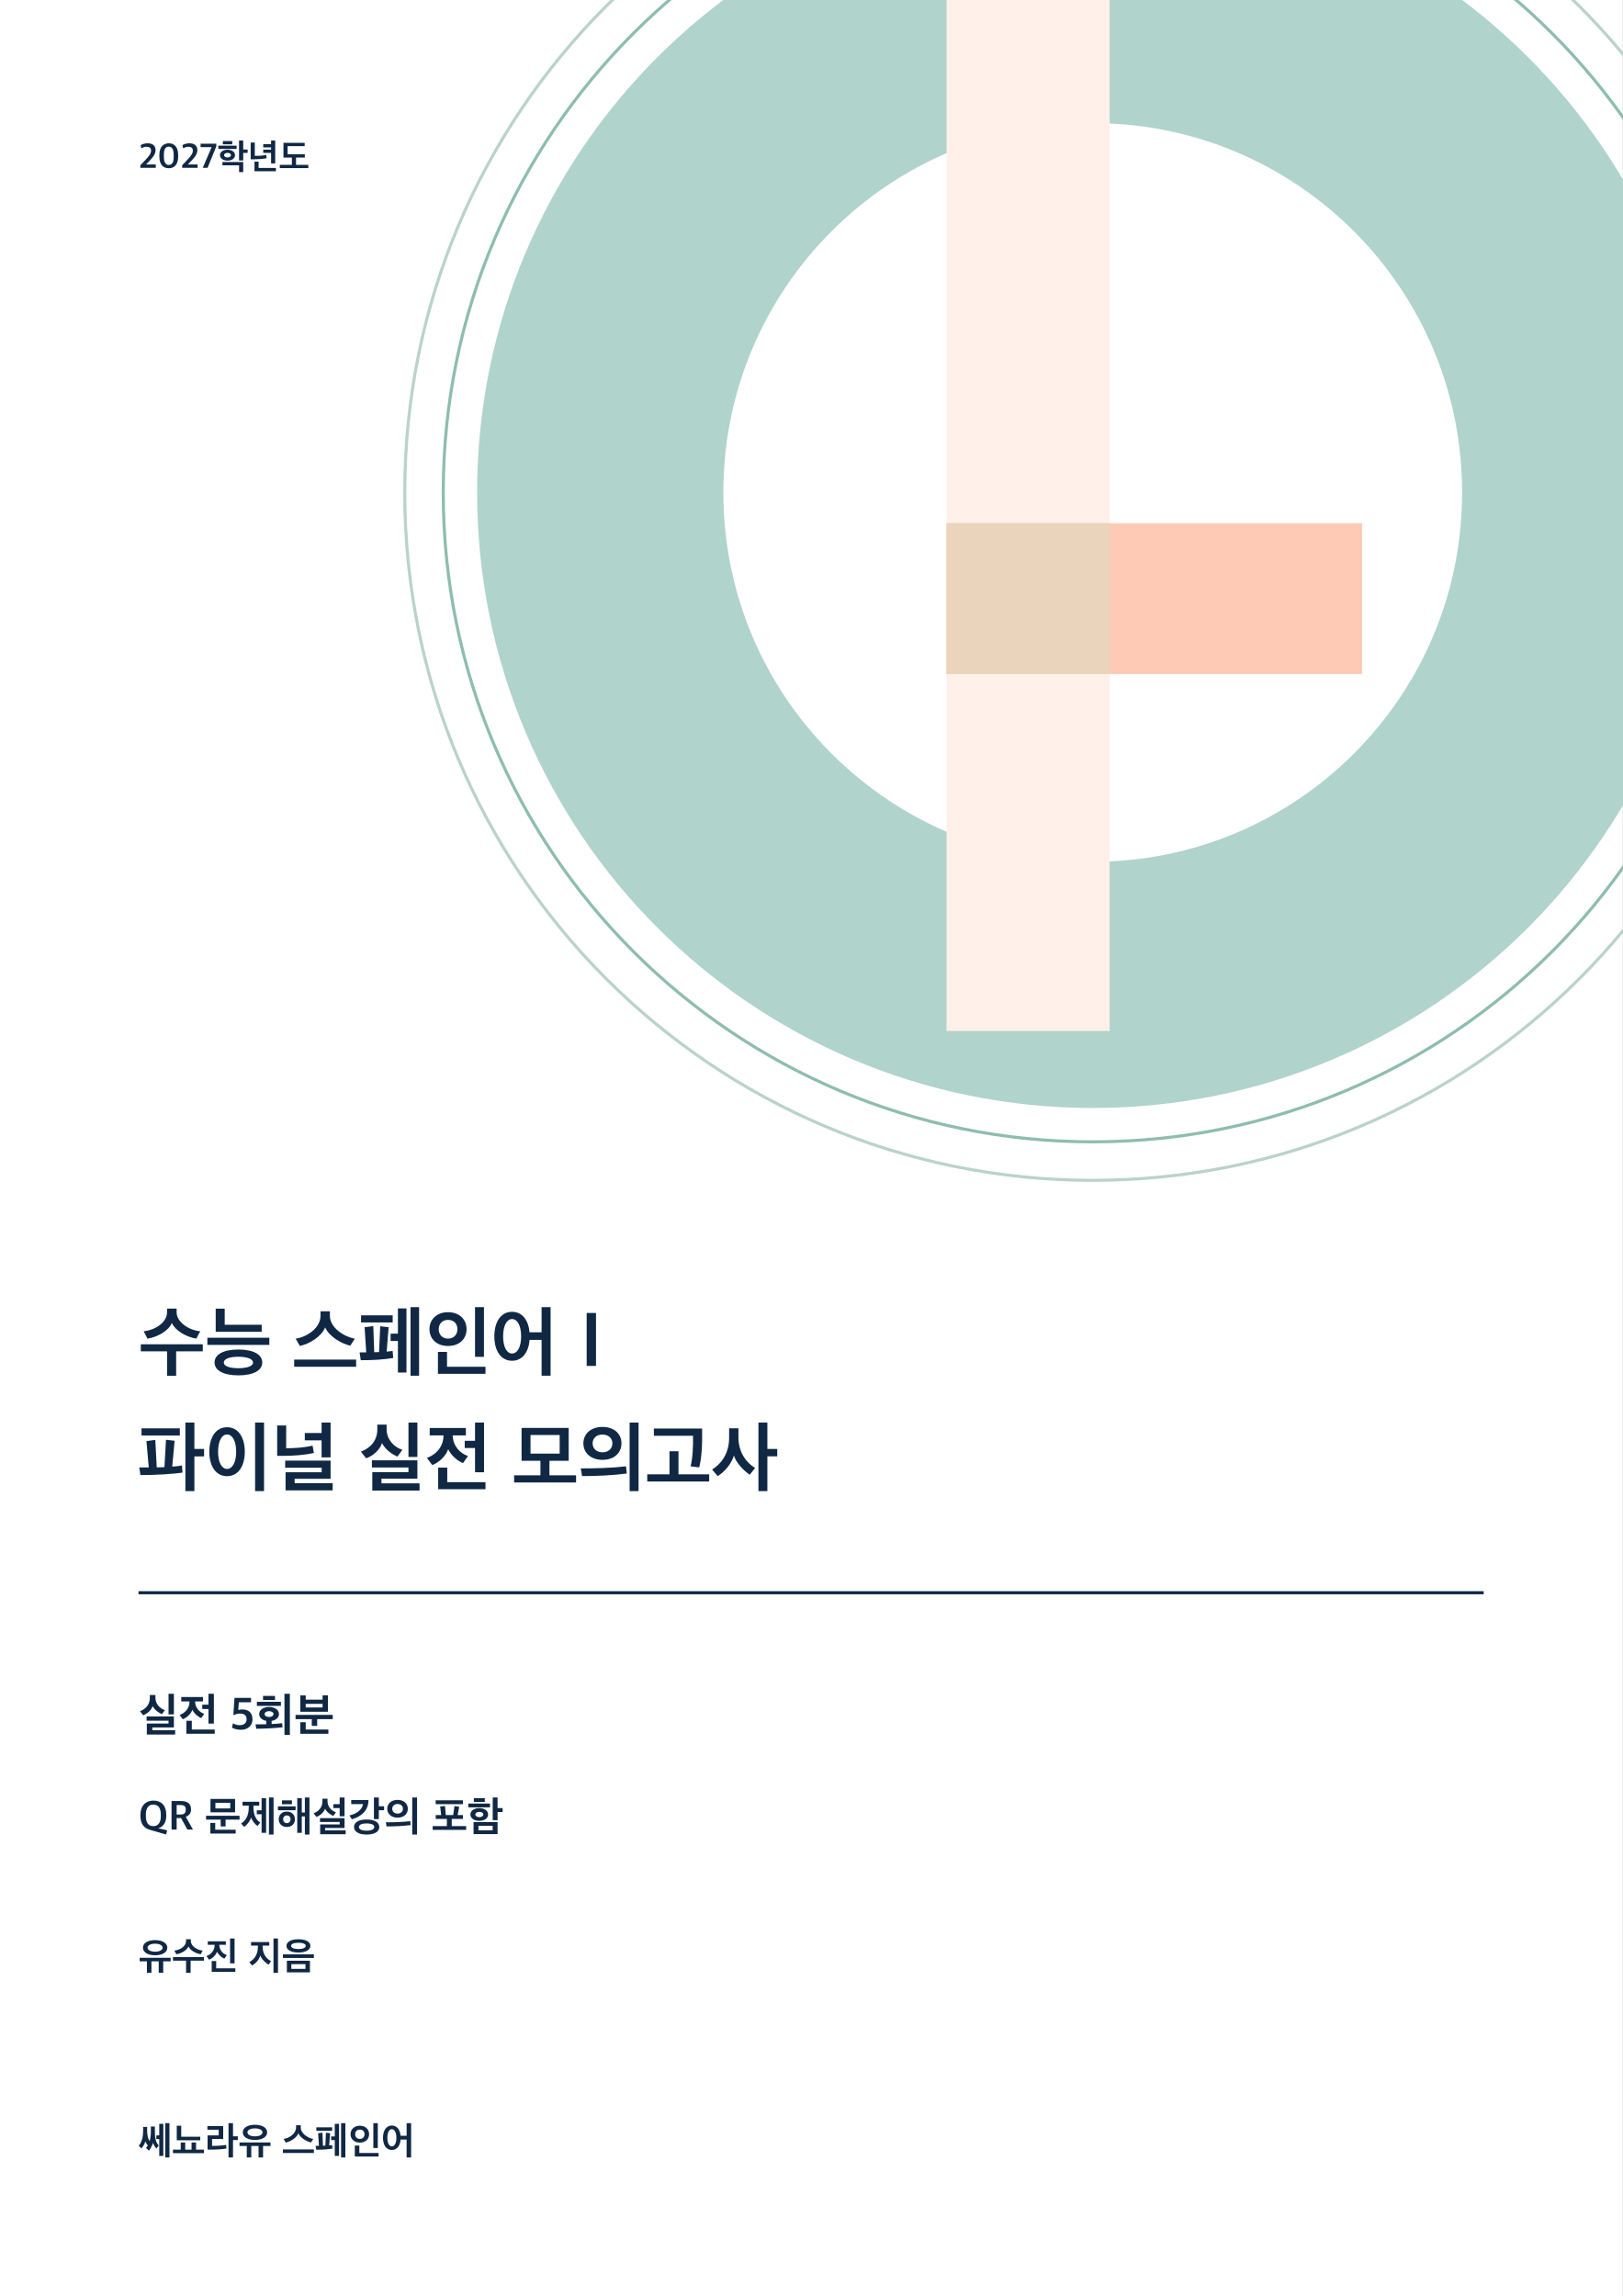
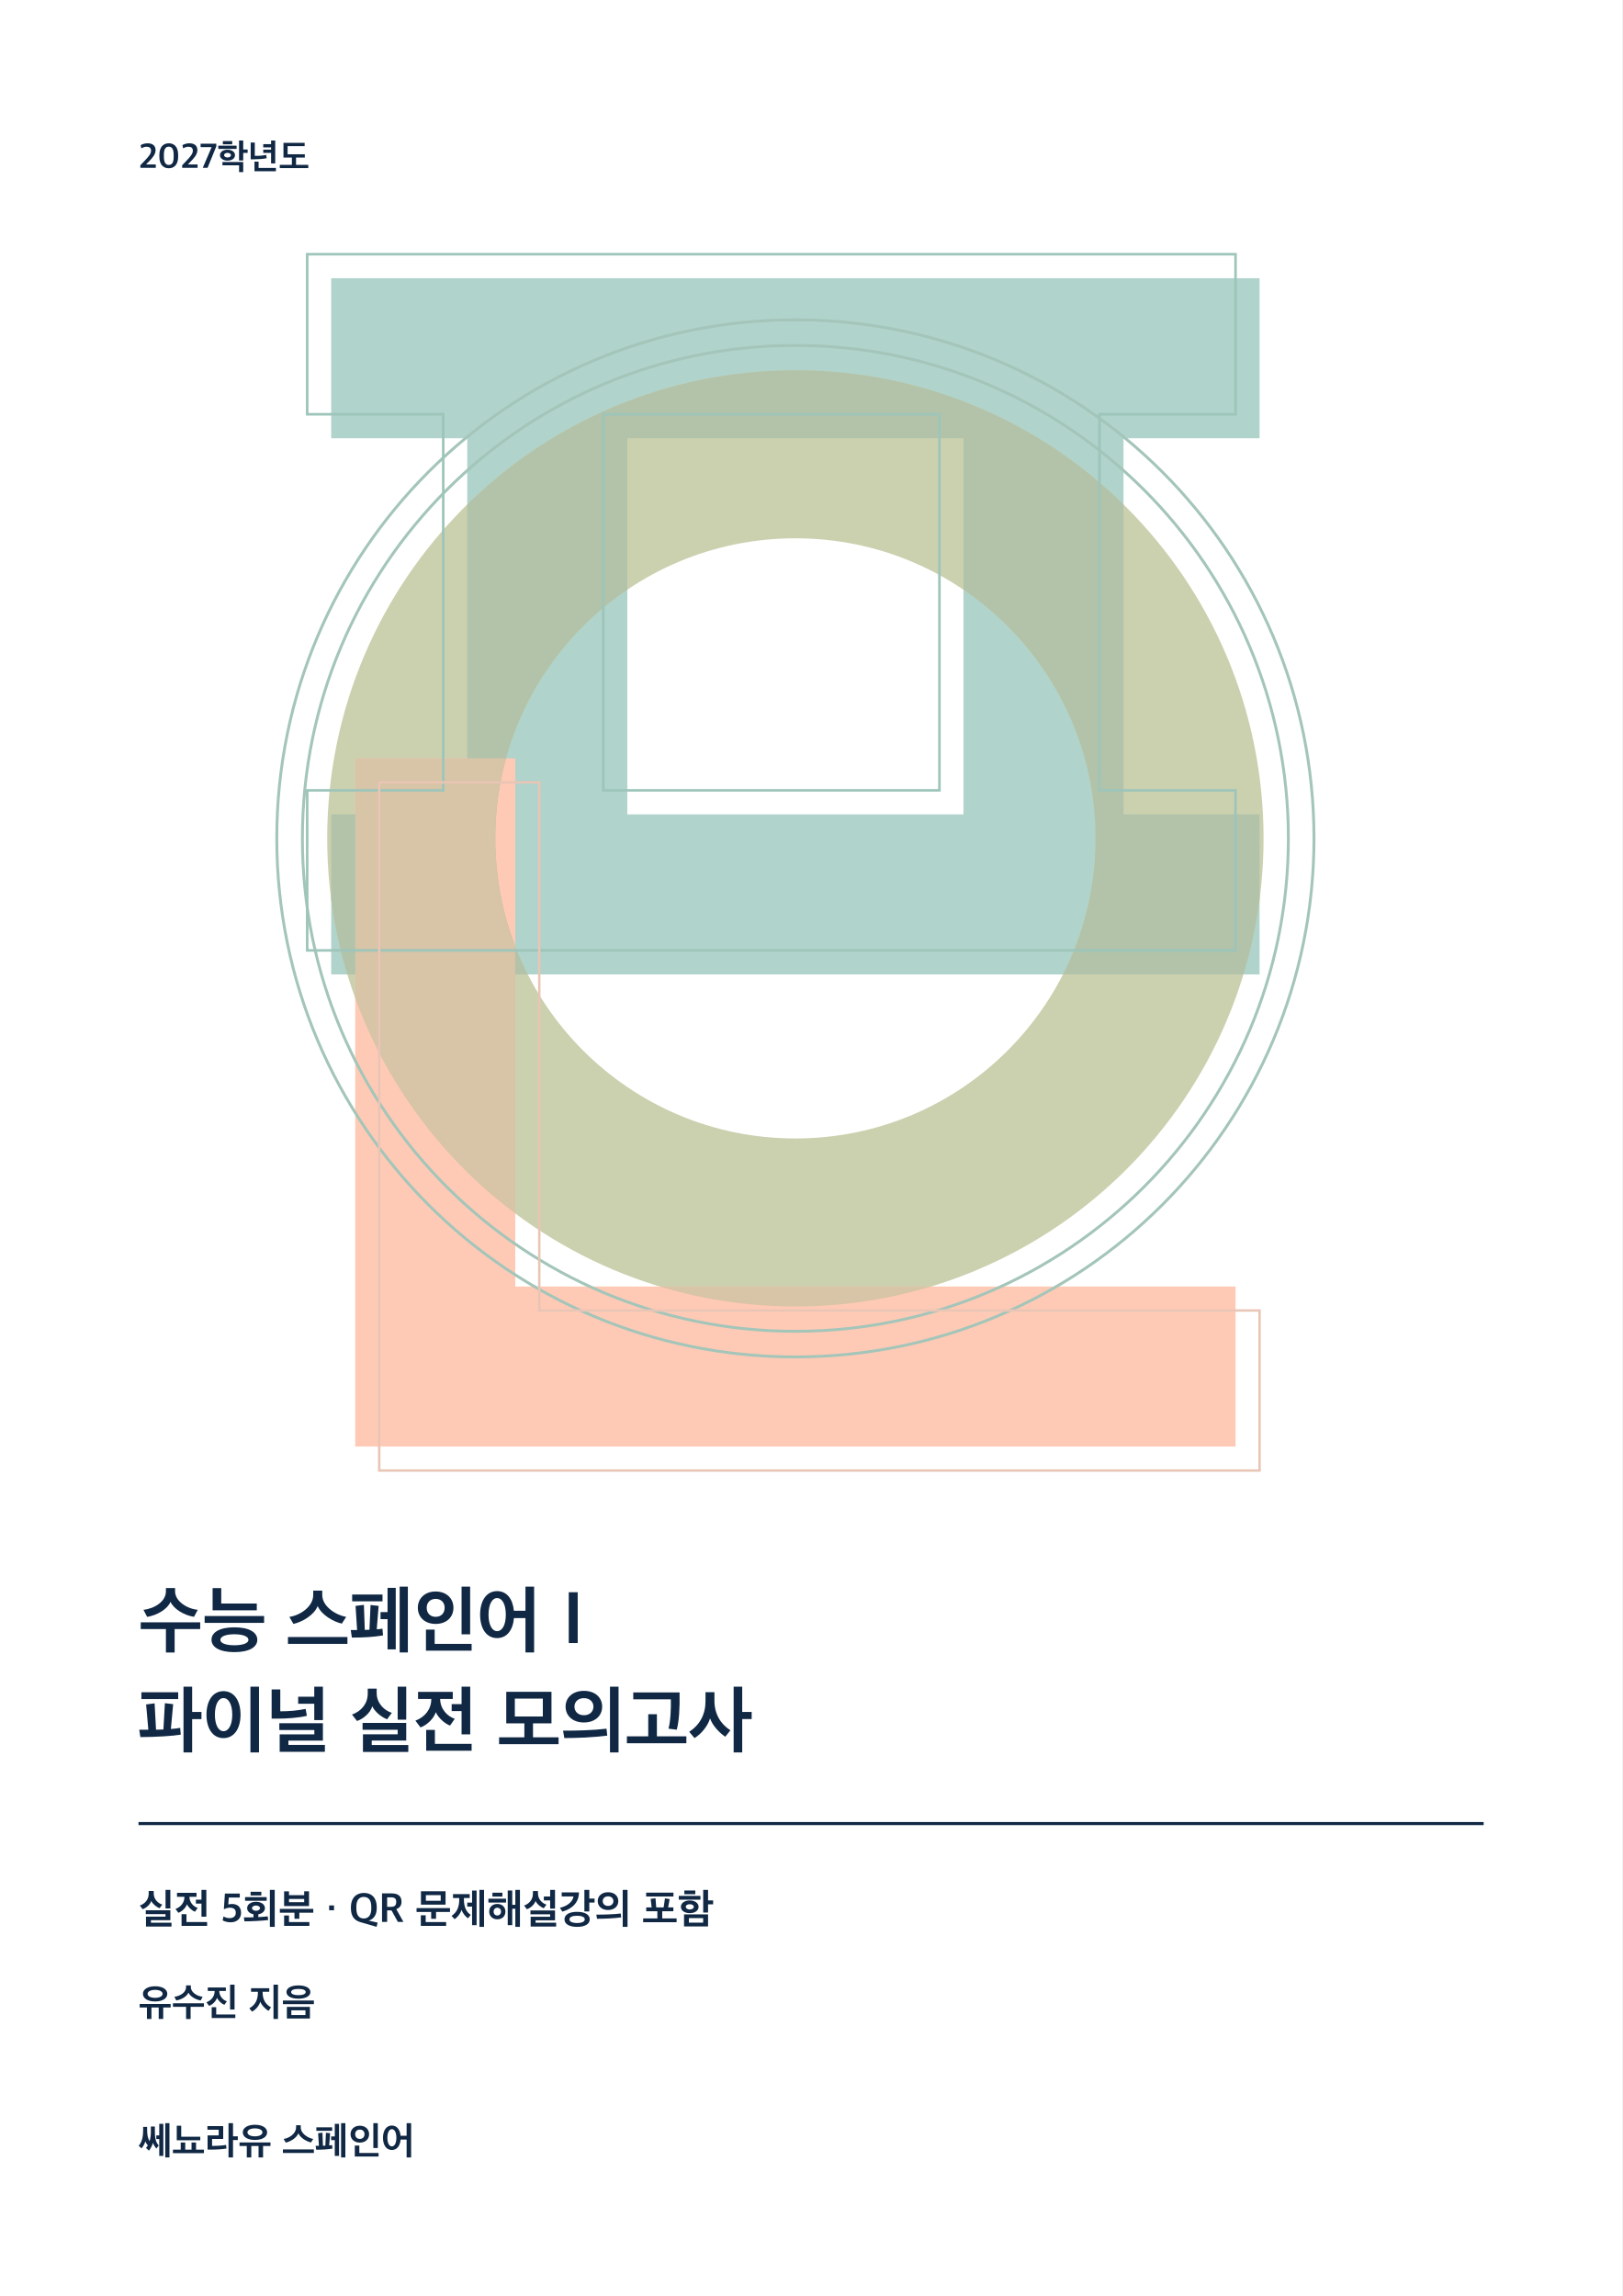
- <svg xmlns="http://www.w3.org/2000/svg" viewBox="0 0 1054 1492">
+ <svg xmlns="http://www.w3.org/2000/svg" xmlns:xlink="http://www.w3.org/1999/xlink" viewBox="0 0 1054 1492">
  <rect width="1054" height="1492" fill="white" />
  <g aria-label="2027학년도" fill="#102844" transform="translate(90 110) scale(0.023 -0.023)">
    <path transform="translate(0 0)" d="M52 41H488V137H213L294 220C378 307 482 416 482 538C482 662 405 734 255 734C176 734 106 709 60 682L80 591C118 614 174 637 222 637C309 637 354 605 354 522C354 436 278 351 183 251L52 113Z" />
    <path transform="translate(535 0)" d="M320 29C463 29 585 120 585 361V404C585 645 463 734 321 734C180 734 54 646 54 401V358C54 125 170 29 320 29ZM320 123C227 123 182 199 182 358V411C182 571 228 639 321 639C411 639 458 567 458 404V353C458 189 412 123 320 123Z" />
    <path transform="translate(1181 0)" d="M52 41H488V137H213L294 220C378 307 482 416 482 538C482 662 405 734 255 734C176 734 106 709 60 682L80 591C118 614 174 637 222 637C309 637 354 605 354 522C354 436 278 351 183 251L52 113Z" />
    <path transform="translate(1716 0)" d="M99 41H235L482 649V722H38V625H349Z" />
    <path transform="translate(2231 0)" d="M852 464V558H727V812H609V248H727V464ZM140 205V112H610V-80H727V205ZM540 576V667H23V576ZM152 706H416V797H152ZM495 399C495 491 405 553 284 553C161 553 70 491 70 399C70 307 162 244 284 244C405 244 495 307 495 399ZM187 399C187 438 230 464 284 464C336 464 380 438 380 399C380 360 336 333 284 333C231 333 187 360 187 399Z" />
    <path transform="translate(3096 0)" d="M785 -55V38H296V215H180V-55ZM511 407C420 385 297 376 189 380V755H73V282H162C271 282 432 291 525 313ZM649 619V554H428V464H649V166H766V812H649V710H428V619Z" />
    <path transform="translate(3961 0)" d="M737 331V424H251V654H732V747H134V331H372V125H30V33H835V125H489V331Z" />
  </g>
  <g aria-label="쎄뇨라유 스페인어" fill="#102844" transform="translate(90 1400) scale(0.025 -0.025)">
    <path transform="translate(0 0)" d="M526 233C447 313 425 429 425 590V725H321V586C321 499 310 417 289 345C251 398 224 490 224 627V715H120V623C120 447 84 311 5 226L78 157C126 213 164 287 178 341C189 305 218 260 243 234C228 210 212 188 195 169L270 97C317 150 363 247 375 302C389 259 431 187 465 153ZM804 -79V812H695V-79ZM539 400V-38H645V796H539V495H463V400Z" />
    <path transform="translate(865 0)" d="M835 33V124H630V310H513V124H349V310H232V124H30V33ZM740 368V460H245V746H129V368Z" />
    <path transform="translate(1730 0)" d="M556 153 546 247C431 226 267 221 182 221V402H471V736H61V643H354V495H65V125H159C310 125 462 135 556 153ZM726 812H609V-79H726V374H851V470H726Z" />
    <path transform="translate(2595 0)" d="M748 574C748 691 624 771 431 771C239 771 115 691 115 574C115 456 239 376 431 376C624 376 748 456 748 574ZM336 -78V219H525V-78H642V219H835V312H30V219H219V-78ZM626 574C626 515 551 470 431 470C310 470 236 515 236 574C236 633 310 677 431 677C551 677 626 633 626 574Z" />
    <path transform="translate(3460 0)" d="" />
    <path transform="translate(3723 0)" d="M835 37V130H30V37ZM818 402C682 425 494 542 494 699V758H372V699C372 541 195 423 49 402L104 307C227 334 386 429 432 549C483 432 637 339 759 311Z" />
    <path transform="translate(4588 0)" d="M452 151 444 243C421 239 396 236 367 234C376 339 384 444 392 551L283 563C277 450 273 339 268 228L205 226C201 339 196 451 193 565C155 560 118 555 80 551C86 441 94 334 101 224H15C21 192 24 154 30 122C189 122 317 129 452 151ZM624 -38V795H513V467H418V372H513V-38ZM788 -79V812H677V-79ZM445 613V705H34V613Z" />
    <path transform="translate(5453 0)" d="M766 166V812H650V166ZM786 -55V37H286V230H168V-55ZM58 526C58 398 153 307 299 307C446 307 540 398 540 526C540 652 446 746 299 746C153 746 58 652 58 526ZM178 526C178 594 224 646 299 646C376 646 421 594 421 526C421 455 376 403 299 403C224 403 178 455 178 526Z" />
    <path transform="translate(6318 0)" d="M36 432C36 245 121 115 266 115C399 115 481 225 494 386H650V-79H767V812H650V485H493C479 644 398 751 266 751C121 751 36 620 36 432ZM384 432C384 292 335 209 266 209C199 209 150 292 150 432C150 573 199 657 266 657C335 657 384 573 384 432Z" />
  </g>
-   <circle cx="710" cy="320" r="320" fill="none" stroke="#b0d3cb" stroke-width="160" />
-   <circle cx="710" cy="320" r="422" fill="none" stroke="#8ebdaf" stroke-width="2" />
-   <circle cx="710" cy="320" r="447" fill="none" stroke="#bad3c9" stroke-width="2" />
-   <rect x="615" y="0" width="106" height="670" fill="#fff0e9" />
-   <rect x="615" y="340" width="270" height="98" fill="#ffcab5" />
-   <rect x="615" y="340" width="106" height="98" fill="#ead4bc" />
-   <g aria-label="수능 스페인어Ⅰ" fill="#102844" transform="translate(90 890) scale(0.05 -0.05)">
+   <g id="consonant-cluster-2" aria-label="파이널 초성 ㅍ ㅇ ㄴ 결합 조형" transform="translate(132 160) scale(1.04)">
+     <defs>
+       <path id="p2" d="M80 20H660V120H575V355H660V455H80V355H165V120H80Z M265 120V355H475V120Z" fill-rule="evenodd" />
+       <path id="n2" d="M95 320H195V650H645V750H95Z" />
+       <clipPath id="cp2">
+         <path d="M80 20H660V120H575V355H660V455H80V355H165V120H80Z M265 120V355H475V120Z" clip-rule="evenodd" />
+       </clipPath>
+       <clipPath id="cn2">
+         <path d="M95 320H195V650H645V750H95Z" />
+       </clipPath>
+     </defs>
+     <g id="pieup" fill="#b0d3cb">
+       <use xlink:href="#p2" />
+     </g>
+     <g id="ieung" stroke="#cbd1af">
+       <circle cx="370" cy="370" r="240" fill="none" stroke-width="105" />
+     </g>
+     <g id="nieun" fill="#ffcab5">
+       <use xlink:href="#n2" />
+     </g>
+     <g id="pieup-ieung-intersection" clip-path="url(#cp2)" stroke="#b2c3aa">
+       <circle cx="370" cy="370" r="240" fill="none" stroke-width="105" />
+     </g>
+     <g id="nieun-ieung-intersection" clip-path="url(#cn2)" stroke="#d8c4a7">
+       <circle cx="370" cy="370" r="240" fill="none" stroke-width="105" />
+     </g>
+     <g id="ieung-contours" fill="none" stroke="#a4c5b9" stroke-width="1.8">
+       <circle cx="370" cy="370" r="308" />
+       <circle cx="370" cy="370" r="324" />
+     </g>
+     <use xlink:href="#p2" transform="translate(-15 -15)" fill="none" stroke="#9dc5ba" stroke-width="1.6" />
+     <path id="nieun-contour" d="M95 320H195V650H645V750H95Z" transform="translate(15 15)" fill="none" stroke="#e8c5b5" stroke-width="1.5" />
+   </g>
+   <g aria-label="수능 스페인어Ⅰ" fill="#102844" transform="translate(90 1070) scale(0.048 -0.048)">
    <path transform="translate(0 0)" d="M489 -80V237H835V329H30V237H371V-80ZM802 498C659 511 495 614 495 747V793H371V747C371 614 221 515 67 498L117 402C252 424 394 508 433 606C477 508 619 423 751 403Z" />
    <path transform="translate(865 0)" d="M835 321V414H30V321ZM736 491V583H255V792H138V491ZM743 92C743 195 630 261 432 261C236 261 123 195 123 92C123 -9 236 -75 433 -75C630 -75 743 -9 743 92ZM623 91C623 46 548 18 432 18C317 18 243 46 243 91C243 138 317 167 432 167C548 167 623 138 623 91Z" />
    <path transform="translate(1730 0)" d="" />
    <path transform="translate(1993 0)" d="M835 37V130H30V37ZM818 402C682 425 494 542 494 699V758H372V699C372 541 195 423 49 402L104 307C227 334 386 429 432 549C483 432 637 339 759 311Z" />
    <path transform="translate(2858 0)" d="M452 151 444 243C421 239 396 236 367 234C376 339 384 444 392 551L283 563C277 450 273 339 268 228L205 226C201 339 196 451 193 565C155 560 118 555 80 551C86 441 94 334 101 224H15C21 192 24 154 30 122C189 122 317 129 452 151ZM624 -38V795H513V467H418V372H513V-38ZM788 -79V812H677V-79ZM445 613V705H34V613Z" />
    <path transform="translate(3723 0)" d="M766 166V812H650V166ZM786 -55V37H286V230H168V-55ZM58 526C58 398 153 307 299 307C446 307 540 398 540 526C540 652 446 746 299 746C153 746 58 652 58 526ZM178 526C178 594 224 646 299 646C376 646 421 594 421 526C421 455 376 403 299 403C224 403 178 455 178 526Z" />
    <path transform="translate(4588 0)" d="M36 432C36 245 121 115 266 115C399 115 481 225 494 386H650V-79H767V812H650V485H493C479 644 398 751 266 751C121 751 36 620 36 432ZM384 432C384 292 335 209 266 209C199 209 150 292 150 432C150 573 199 657 266 657C335 657 384 573 384 432Z" />
    <path transform="translate(5453 0)" d="M371 736V48H492V736Z" />
  </g>
-   <g aria-label="파이널 실전 모의고사" fill="#102844" transform="translate(90 965) scale(0.05 -0.05)">
+   <g aria-label="파이널 실전 모의고사" fill="#102844" transform="translate(90 1135) scale(0.048 -0.048)">
    <path transform="translate(0 0)" d="M572 162C570 192 567 224 564 254C531 247 489 243 438 239L469 575L357 588C351 469 344 350 337 232L237 229C230 348 225 466 218 586C180 581 142 575 103 571L133 229H10C15 196 21 163 25 129C224 129 467 144 572 162ZM726 812H609V-79H726V372H852V469H726ZM537 643V736H39V643Z" />
    <path transform="translate(865 0)" d="M766 -79V812H650V-79ZM55 432C55 245 140 115 285 115C431 115 516 246 516 432C516 620 431 751 285 751C140 751 55 620 55 432ZM404 432C404 292 354 209 285 209C218 209 169 292 169 432C169 573 218 657 285 657C354 657 404 573 404 432Z" />
    <path transform="translate(1730 0)" d="M793 -70V23H299V81H766V317H176V225H650V166H181V-70ZM549 417 532 511C424 488 313 478 189 478V774H72V379H162C271 379 434 389 549 417ZM766 359V812H649V676H431V580H649V359Z" />
    <path transform="translate(2595 0)" d="" />
    <path transform="translate(2858 0)" d="M766 365V812H650V365ZM794 -72V22H299V82H766V321H175V228H650V167H180V-72ZM571 457C467 490 366 588 366 725V785H245V719C245 584 161 481 32 434L100 347C183 375 280 455 306 546C346 464 438 396 507 370Z" />
    <path transform="translate(3723 0)" d="M61 645H240V642C240 507 154 399 25 352L94 260C180 290 274 379 301 466C339 384 426 310 494 285L558 377C456 410 362 509 360 645H531V741H61ZM767 166V812H650V575H516V481H650V166ZM786 -55V37H289V226H171V-55Z" />
    <path transform="translate(4588 0)" d="" />
    <path transform="translate(4851 0)" d="M835 33V126H489V315H739V742H127V315H372V126H30V33ZM622 408H243V650H622Z" />
    <path transform="translate(5716 0)" d="M185 542C185 605 233 656 313 656C394 656 442 605 442 542C442 476 394 425 313 425C233 425 185 476 185 542ZM782 812H666V-79H782ZM65 541C65 417 163 327 313 327C464 327 560 417 560 541C560 666 464 755 313 755C163 755 65 666 65 541ZM629 149 619 243C540 233 432 225 321 221C220 217 134 216 31 216L48 116C123 115 229 119 328 123C423 128 544 138 629 149Z" />
    <path transform="translate(6581 0)" d="M835 46V139H436V439H319V139H30V46ZM743 734H116V640H625C628 517 621 346 593 243L705 229C736 347 747 510 743 734Z" />
    <path transform="translate(7446 0)" d="M726 812H610V-79H726V373H854V469H726ZM566 221C431 307 350 445 350 621V737H229V615C229 437 153 294 8 201C33 173 56 145 80 116C172 170 262 282 291 383C321 286 424 181 497 134C521 163 542 192 566 221Z" />
  </g>
-   <path d="M90 1035H964" fill="none" stroke="#102844" stroke-width="2" />
-   <g aria-label="실전 5회분" fill="#102844" transform="translate(90 1125) scale(0.03 -0.03)">
+   <path d="M90 1185H964" fill="none" stroke="#102844" stroke-width="2" />
+   <g aria-label="실전 5회분 · QR 문제해설강의 포함" fill="#102844" transform="translate(90 1250) scale(0.027 -0.027)">
    <path transform="translate(0 0)" d="M766 365V812H650V365ZM794 -72V22H299V82H766V321H175V228H650V167H180V-72ZM571 457C467 490 366 588 366 725V785H245V719C245 584 161 481 32 434L100 347C183 375 280 455 306 546C346 464 438 396 507 370Z" />
    <path transform="translate(865 0)" d="M61 645H240V642C240 507 154 399 25 352L94 260C180 290 274 379 301 466C339 384 426 310 494 285L558 377C456 410 362 509 360 645H531V741H61ZM767 166V812H650V575H516V481H650V166ZM786 -55V37H289V226H171V-55Z" />
    <path transform="translate(1730 0)" d="" />
    <path transform="translate(1993 0)" d="M226 31C382 31 475 130 475 257C475 402 390 472 253 472C227 472 190 466 167 460L180 627H444V723H86L61 346C93 362 157 383 200 383C294 383 348 347 348 260C348 177 290 131 195 131C142 131 90 150 53 172L31 78C75 51 148 31 226 31Z" />
    <path transform="translate(2506 0)" d="M536 372C536 463 445 525 321 525C198 525 108 463 108 372C108 297 169 242 260 225V151C183 150 105 149 29 149L44 54C211 54 462 68 614 85L604 174C539 166 461 161 377 156V224C471 239 536 295 536 372ZM772 812H655V-79H772ZM578 549V637H58V549ZM191 677H450V765H191ZM418 372C418 338 378 308 321 308C265 308 225 338 225 372C225 406 265 435 321 435C378 435 418 406 418 372Z" />
    <path transform="translate(3371 0)" d="M732 422V777H616V684H250V776H133V422ZM499 116V262H835V354H30V262H382V116ZM741 -55V37H250V195H133V-55ZM616 515H250V593H616Z" />
+     <path transform="translate(4236 0)" d="" />
+     <path transform="translate(4499 0)" d="M89 321H206V437H89Z" />
+     <path transform="translate(4802 0)" d="" />
+     <path transform="translate(5065 0)" d="M668 376V397C668 624 543 738 360 738C173 738 46 616 46 395V373C46 173 133 75 277 34L664 -78L689 23L474 72C595 107 668 208 668 376ZM358 123C227 123 177 218 177 374V409C177 548 235 642 354 642C487 641 537 548 537 394V359C537 219 478 123 358 123Z" />
+     <path transform="translate(5779 0)" d="M81 41H204V318H309L462 41H596L426 344V349C503 379 550 430 550 526C550 660 469 727 311 727H81ZM204 403V632H297C385 632 423 600 423 522C423 442 387 403 298 403Z" />
+     <path transform="translate(6398 0)" d="" />
+     <path transform="translate(6661 0)" d="M728 778H136V456H728ZM499 116V280H835V373H30V280H382V116ZM742 -55V37H250V200H133V-55ZM611 549H254V685H611Z" />
+     <path transform="translate(7526 0)" d="M469 211C363 274 305 401 305 575V616H444V709H42V616H192V573C192 397 135 270 8 186L79 107C151 148 227 251 248 334C270 255 345 164 403 127ZM610 -38V795H501V505H385V409H501V-38ZM789 -79V812H678V-79Z" />
+     <path transform="translate(8391 0)" d="M788 -79V812H677V452H603V796H494V-38H603V358H677V-79ZM438 288C438 400 359 473 243 473C129 473 48 401 48 288C48 182 128 103 243 103C359 103 438 176 438 288ZM29 506H454V599H29ZM333 288C333 234 295 195 243 195C192 195 154 232 154 288C154 343 192 381 243 381C295 381 333 343 333 288ZM126 650H366V743H126Z" />
+     <path transform="translate(9256 0)" d="M767 361V812H650V652H498V558H650V361ZM794 -72V22H299V79H767V316H176V223H650V165H181V-72ZM561 456C458 489 357 587 357 724V784H235V718C235 583 151 480 23 433L90 346C174 374 271 454 298 545C336 463 428 395 496 369Z" />
+     <path transform="translate(10121 0)" d="M854 506V602H727V812H609V292H727V506ZM738 102C738 213 627 283 432 283C241 283 130 213 130 102C130 -8 241 -79 432 -79C627 -79 738 -8 738 102ZM618 102C618 47 550 14 432 14C316 14 249 47 249 102C249 156 316 189 432 189C550 189 618 156 618 102ZM478 751H63V654H348C322 504 168 412 20 381L78 288C317 356 477 507 478 751Z" />
+     <path transform="translate(10986 0)" d="M185 542C185 605 233 656 313 656C394 656 442 605 442 542C442 476 394 425 313 425C233 425 185 476 185 542ZM782 812H666V-79H782ZM65 541C65 417 163 327 313 327C464 327 560 417 560 541C560 666 464 755 313 755C163 755 65 666 65 541ZM629 149 619 243C540 233 432 225 321 221C220 217 134 216 31 216L48 116C123 115 229 119 328 123C423 128 544 138 629 149Z" />
+     <path transform="translate(11851 0)" d="" />
+     <path transform="translate(12114 0)" d="M835 33V125H489V297H757V390H631L668 589L555 608L523 390H345L327 610L210 595L235 390H104V297H372V125H30V33ZM759 652V745H102V652Z" />
+     <path transform="translate(12979 0)" d="M849 464V558H727V812H610V266H727V464ZM727 -68V222H149V-68ZM609 23H266V132H609ZM544 576V667H23V576ZM156 706H420V797H156ZM499 403C499 495 408 557 287 557C164 557 73 495 73 403C73 312 165 251 287 251C408 251 499 312 499 403ZM191 403C191 442 234 467 287 467C339 467 384 442 384 403C384 366 339 339 287 339C235 339 191 366 191 403Z" />
  </g>
-   <g aria-label="QR 문제해설강의 포함" fill="#102844" transform="translate(90 1190) scale(0.027 -0.027)">
-     <path transform="translate(0 0)" d="M668 376V397C668 624 543 738 360 738C173 738 46 616 46 395V373C46 173 133 75 277 34L664 -78L689 23L474 72C595 107 668 208 668 376ZM358 123C227 123 177 218 177 374V409C177 548 235 642 354 642C487 641 537 548 537 394V359C537 219 478 123 358 123Z" />
-     <path transform="translate(714 0)" d="M81 41H204V318H309L462 41H596L426 344V349C503 379 550 430 550 526C550 660 469 727 311 727H81ZM204 403V632H297C385 632 423 600 423 522C423 442 387 403 298 403Z" />
-     <path transform="translate(1333 0)" d="" />
-     <path transform="translate(1596 0)" d="M728 778H136V456H728ZM499 116V280H835V373H30V280H382V116ZM742 -55V37H250V200H133V-55ZM611 549H254V685H611Z" />
-     <path transform="translate(2461 0)" d="M469 211C363 274 305 401 305 575V616H444V709H42V616H192V573C192 397 135 270 8 186L79 107C151 148 227 251 248 334C270 255 345 164 403 127ZM610 -38V795H501V505H385V409H501V-38ZM789 -79V812H678V-79Z" />
-     <path transform="translate(3326 0)" d="M788 -79V812H677V452H603V796H494V-38H603V358H677V-79ZM438 288C438 400 359 473 243 473C129 473 48 401 48 288C48 182 128 103 243 103C359 103 438 176 438 288ZM29 506H454V599H29ZM333 288C333 234 295 195 243 195C192 195 154 232 154 288C154 343 192 381 243 381C295 381 333 343 333 288ZM126 650H366V743H126Z" />
-     <path transform="translate(4191 0)" d="M767 361V812H650V652H498V558H650V361ZM794 -72V22H299V79H767V316H176V223H650V165H181V-72ZM561 456C458 489 357 587 357 724V784H235V718C235 583 151 480 23 433L90 346C174 374 271 454 298 545C336 463 428 395 496 369Z" />
-     <path transform="translate(5056 0)" d="M854 506V602H727V812H609V292H727V506ZM738 102C738 213 627 283 432 283C241 283 130 213 130 102C130 -8 241 -79 432 -79C627 -79 738 -8 738 102ZM618 102C618 47 550 14 432 14C316 14 249 47 249 102C249 156 316 189 432 189C550 189 618 156 618 102ZM478 751H63V654H348C322 504 168 412 20 381L78 288C317 356 477 507 478 751Z" />
-     <path transform="translate(5921 0)" d="M185 542C185 605 233 656 313 656C394 656 442 605 442 542C442 476 394 425 313 425C233 425 185 476 185 542ZM782 812H666V-79H782ZM65 541C65 417 163 327 313 327C464 327 560 417 560 541C560 666 464 755 313 755C163 755 65 666 65 541ZM629 149 619 243C540 233 432 225 321 221C220 217 134 216 31 216L48 116C123 115 229 119 328 123C423 128 544 138 629 149Z" />
-     <path transform="translate(6786 0)" d="" />
-     <path transform="translate(7049 0)" d="M835 33V125H489V297H757V390H631L668 589L555 608L523 390H345L327 610L210 595L235 390H104V297H372V125H30V33ZM759 652V745H102V652Z" />
-     <path transform="translate(7914 0)" d="M849 464V558H727V812H610V266H727V464ZM727 -68V222H149V-68ZM609 23H266V132H609ZM544 576V667H23V576ZM156 706H420V797H156ZM499 403C499 495 408 557 287 557C164 557 73 495 73 403C73 312 165 251 287 251C408 251 499 312 499 403ZM191 403C191 442 234 467 287 467C339 467 384 442 384 403C384 366 339 339 287 339C235 339 191 366 191 403Z" />
-   </g>
-   <g aria-label="유수진 지음" fill="#102844" transform="translate(90 1280) scale(0.025 -0.025)">
+   <g aria-label="유수진 지음" fill="#102844" transform="translate(90 1310) scale(0.025 -0.025)">
    <path transform="translate(0 0)" d="M748 574C748 691 624 771 431 771C239 771 115 691 115 574C115 456 239 376 431 376C624 376 748 456 748 574ZM336 -78V219H525V-78H642V219H835V312H30V219H219V-78ZM626 574C626 515 551 470 431 470C310 470 236 515 236 574C236 633 310 677 431 677C551 677 626 633 626 574Z" />
    <path transform="translate(865 0)" d="M489 -80V237H835V329H30V237H371V-80ZM802 498C659 511 495 614 495 747V793H371V747C371 614 221 515 67 498L117 402C252 424 394 508 433 606C477 508 619 423 751 403Z" />
    <path transform="translate(1730 0)" d="M70 648H249C249 511 164 402 35 355L105 262C191 292 283 382 310 471C350 386 435 314 502 289L566 381C464 413 371 512 369 648H540V740H70ZM786 -55V37H289V227H172V-55ZM766 166V812H650V166Z" />
    <path transform="translate(2595 0)" d="" />
    <path transform="translate(2858 0)" d="M587 224C453 293 368 417 368 605V628H540V721H67V628H245V604C245 417 172 279 22 199L92 112C196 163 286 282 307 372C334 286 443 173 522 133ZM767 -79V812H650V-79Z" />
    <path transform="translate(3723 0)" d="M835 306V400H30V306ZM732 -68V235H133V-68ZM616 23H249V146H616ZM243 621C243 670 312 702 432 702C554 702 623 670 623 621C623 572 550 539 432 539C312 539 243 572 243 621ZM122 621C122 522 233 448 433 448C633 448 744 522 744 621C744 720 633 793 432 793C233 793 122 720 122 621Z" />
  </g>
</svg>
